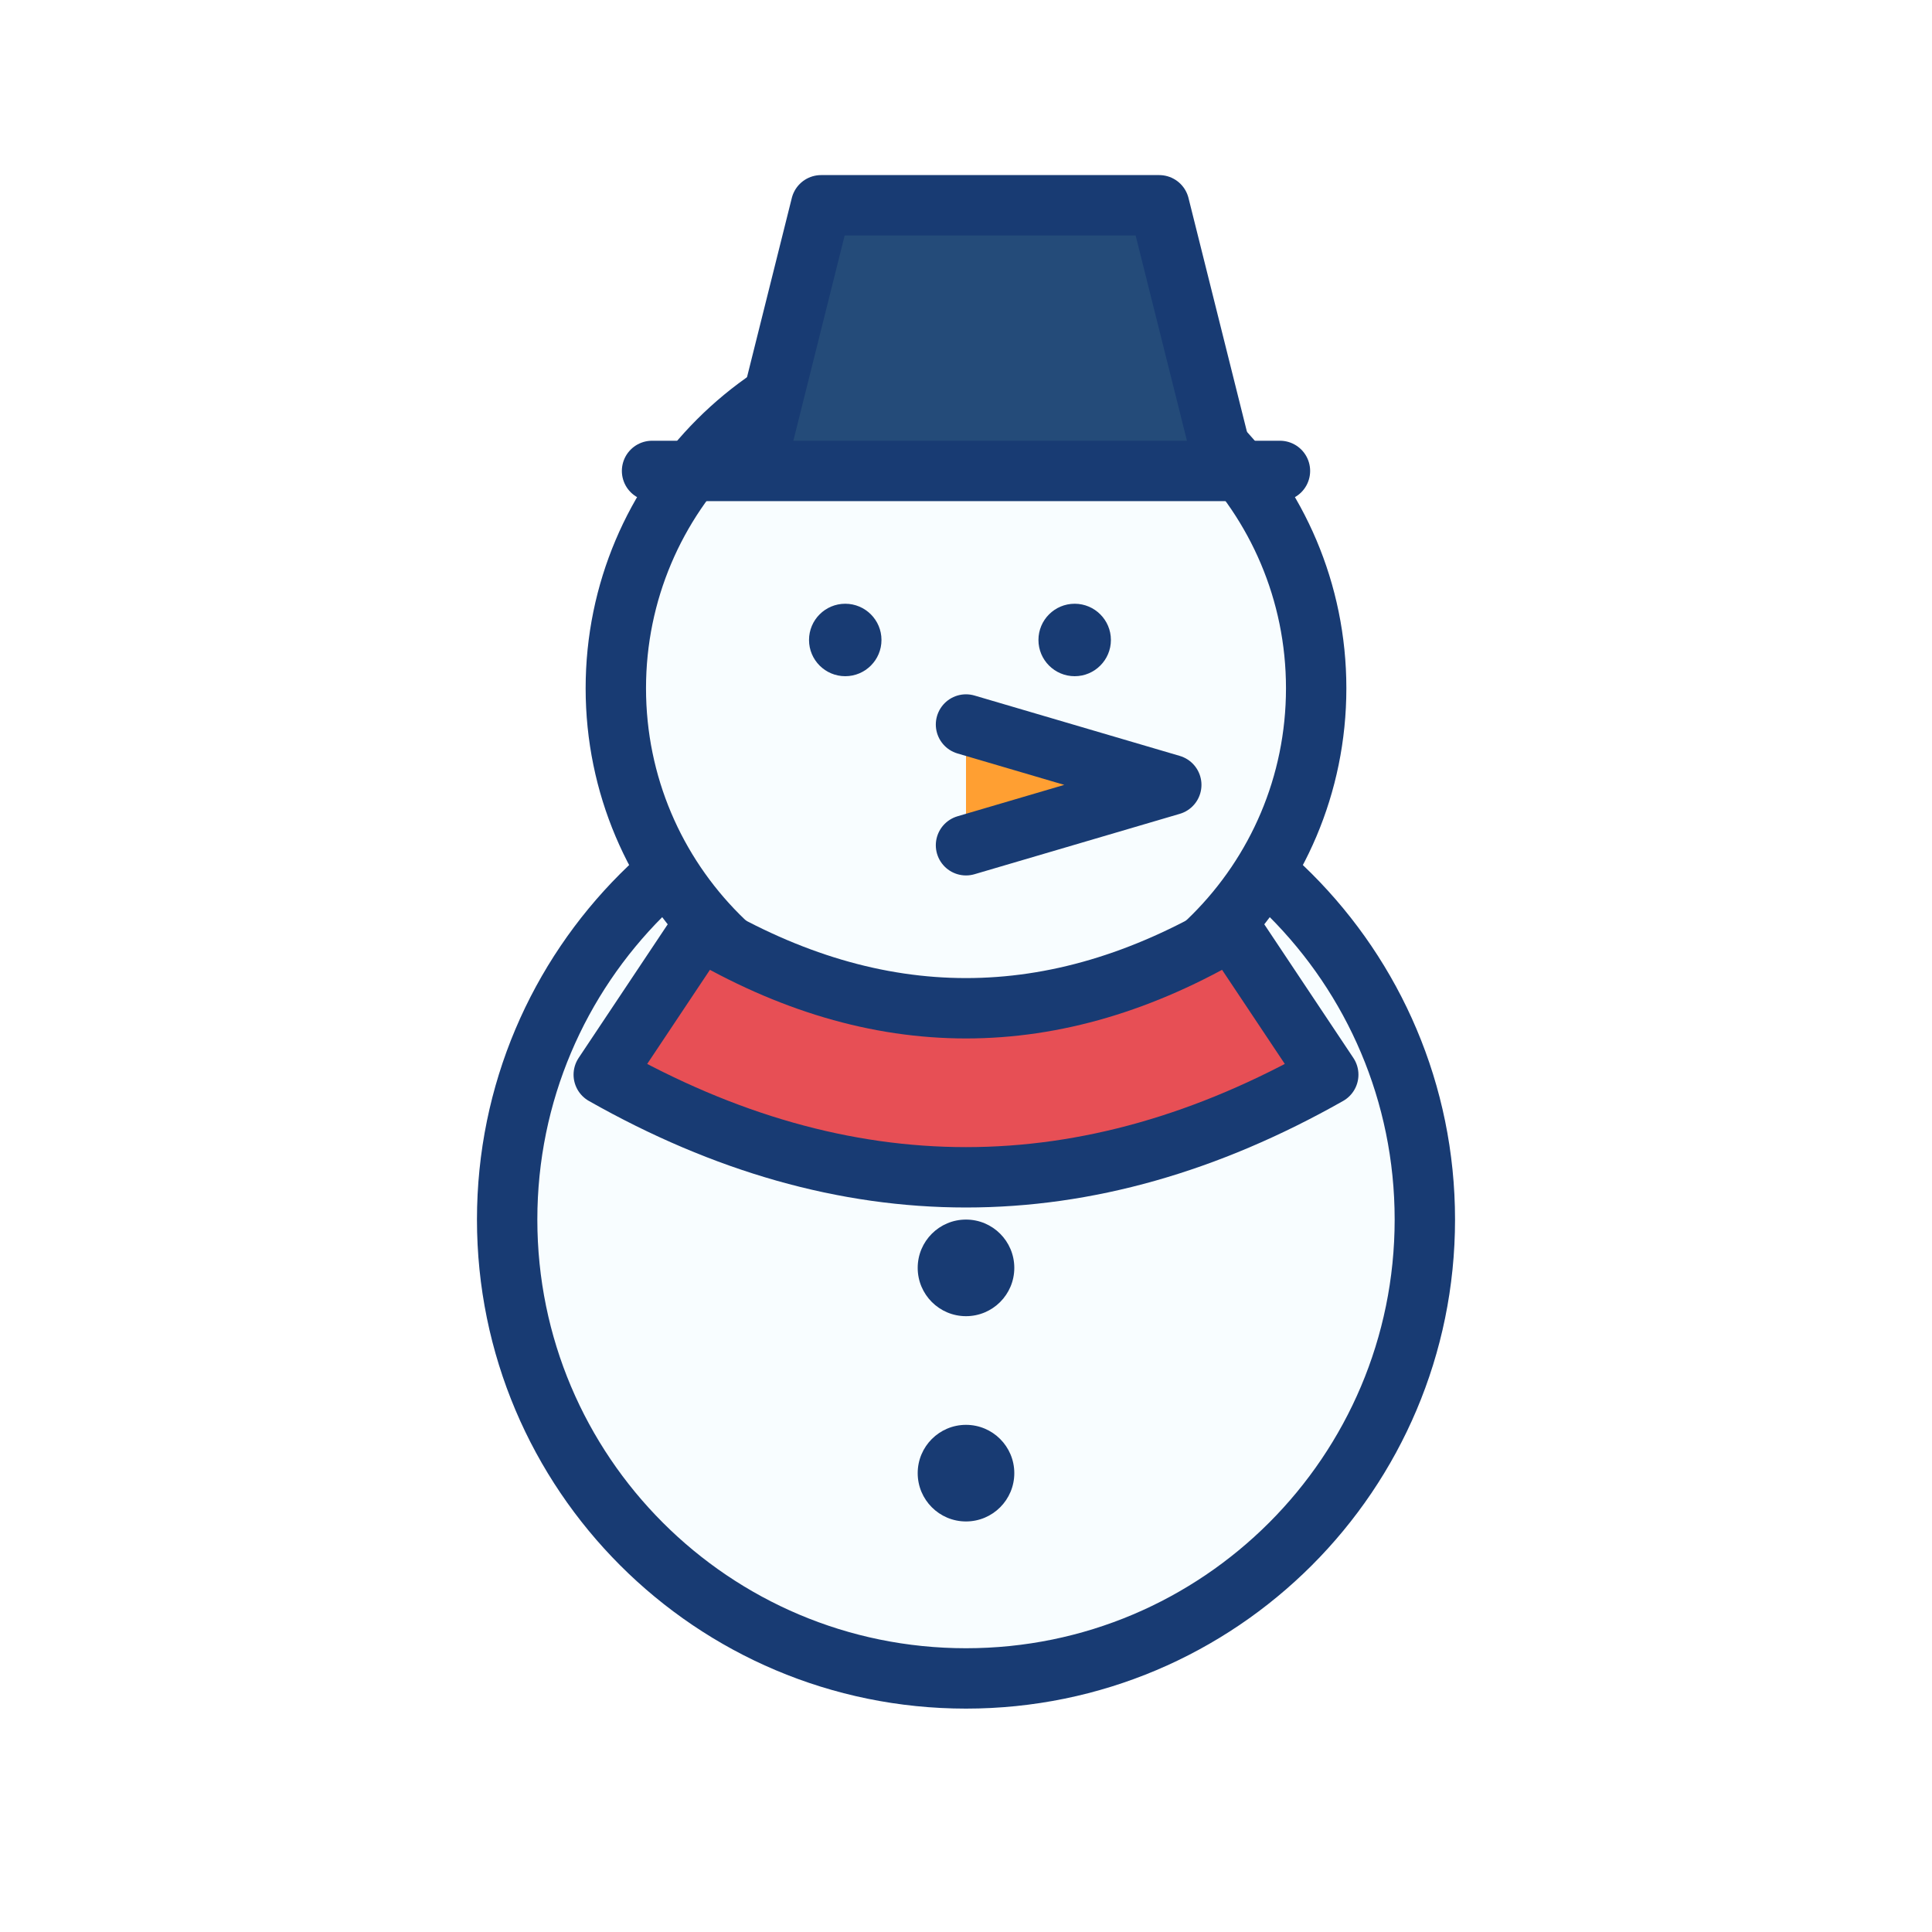
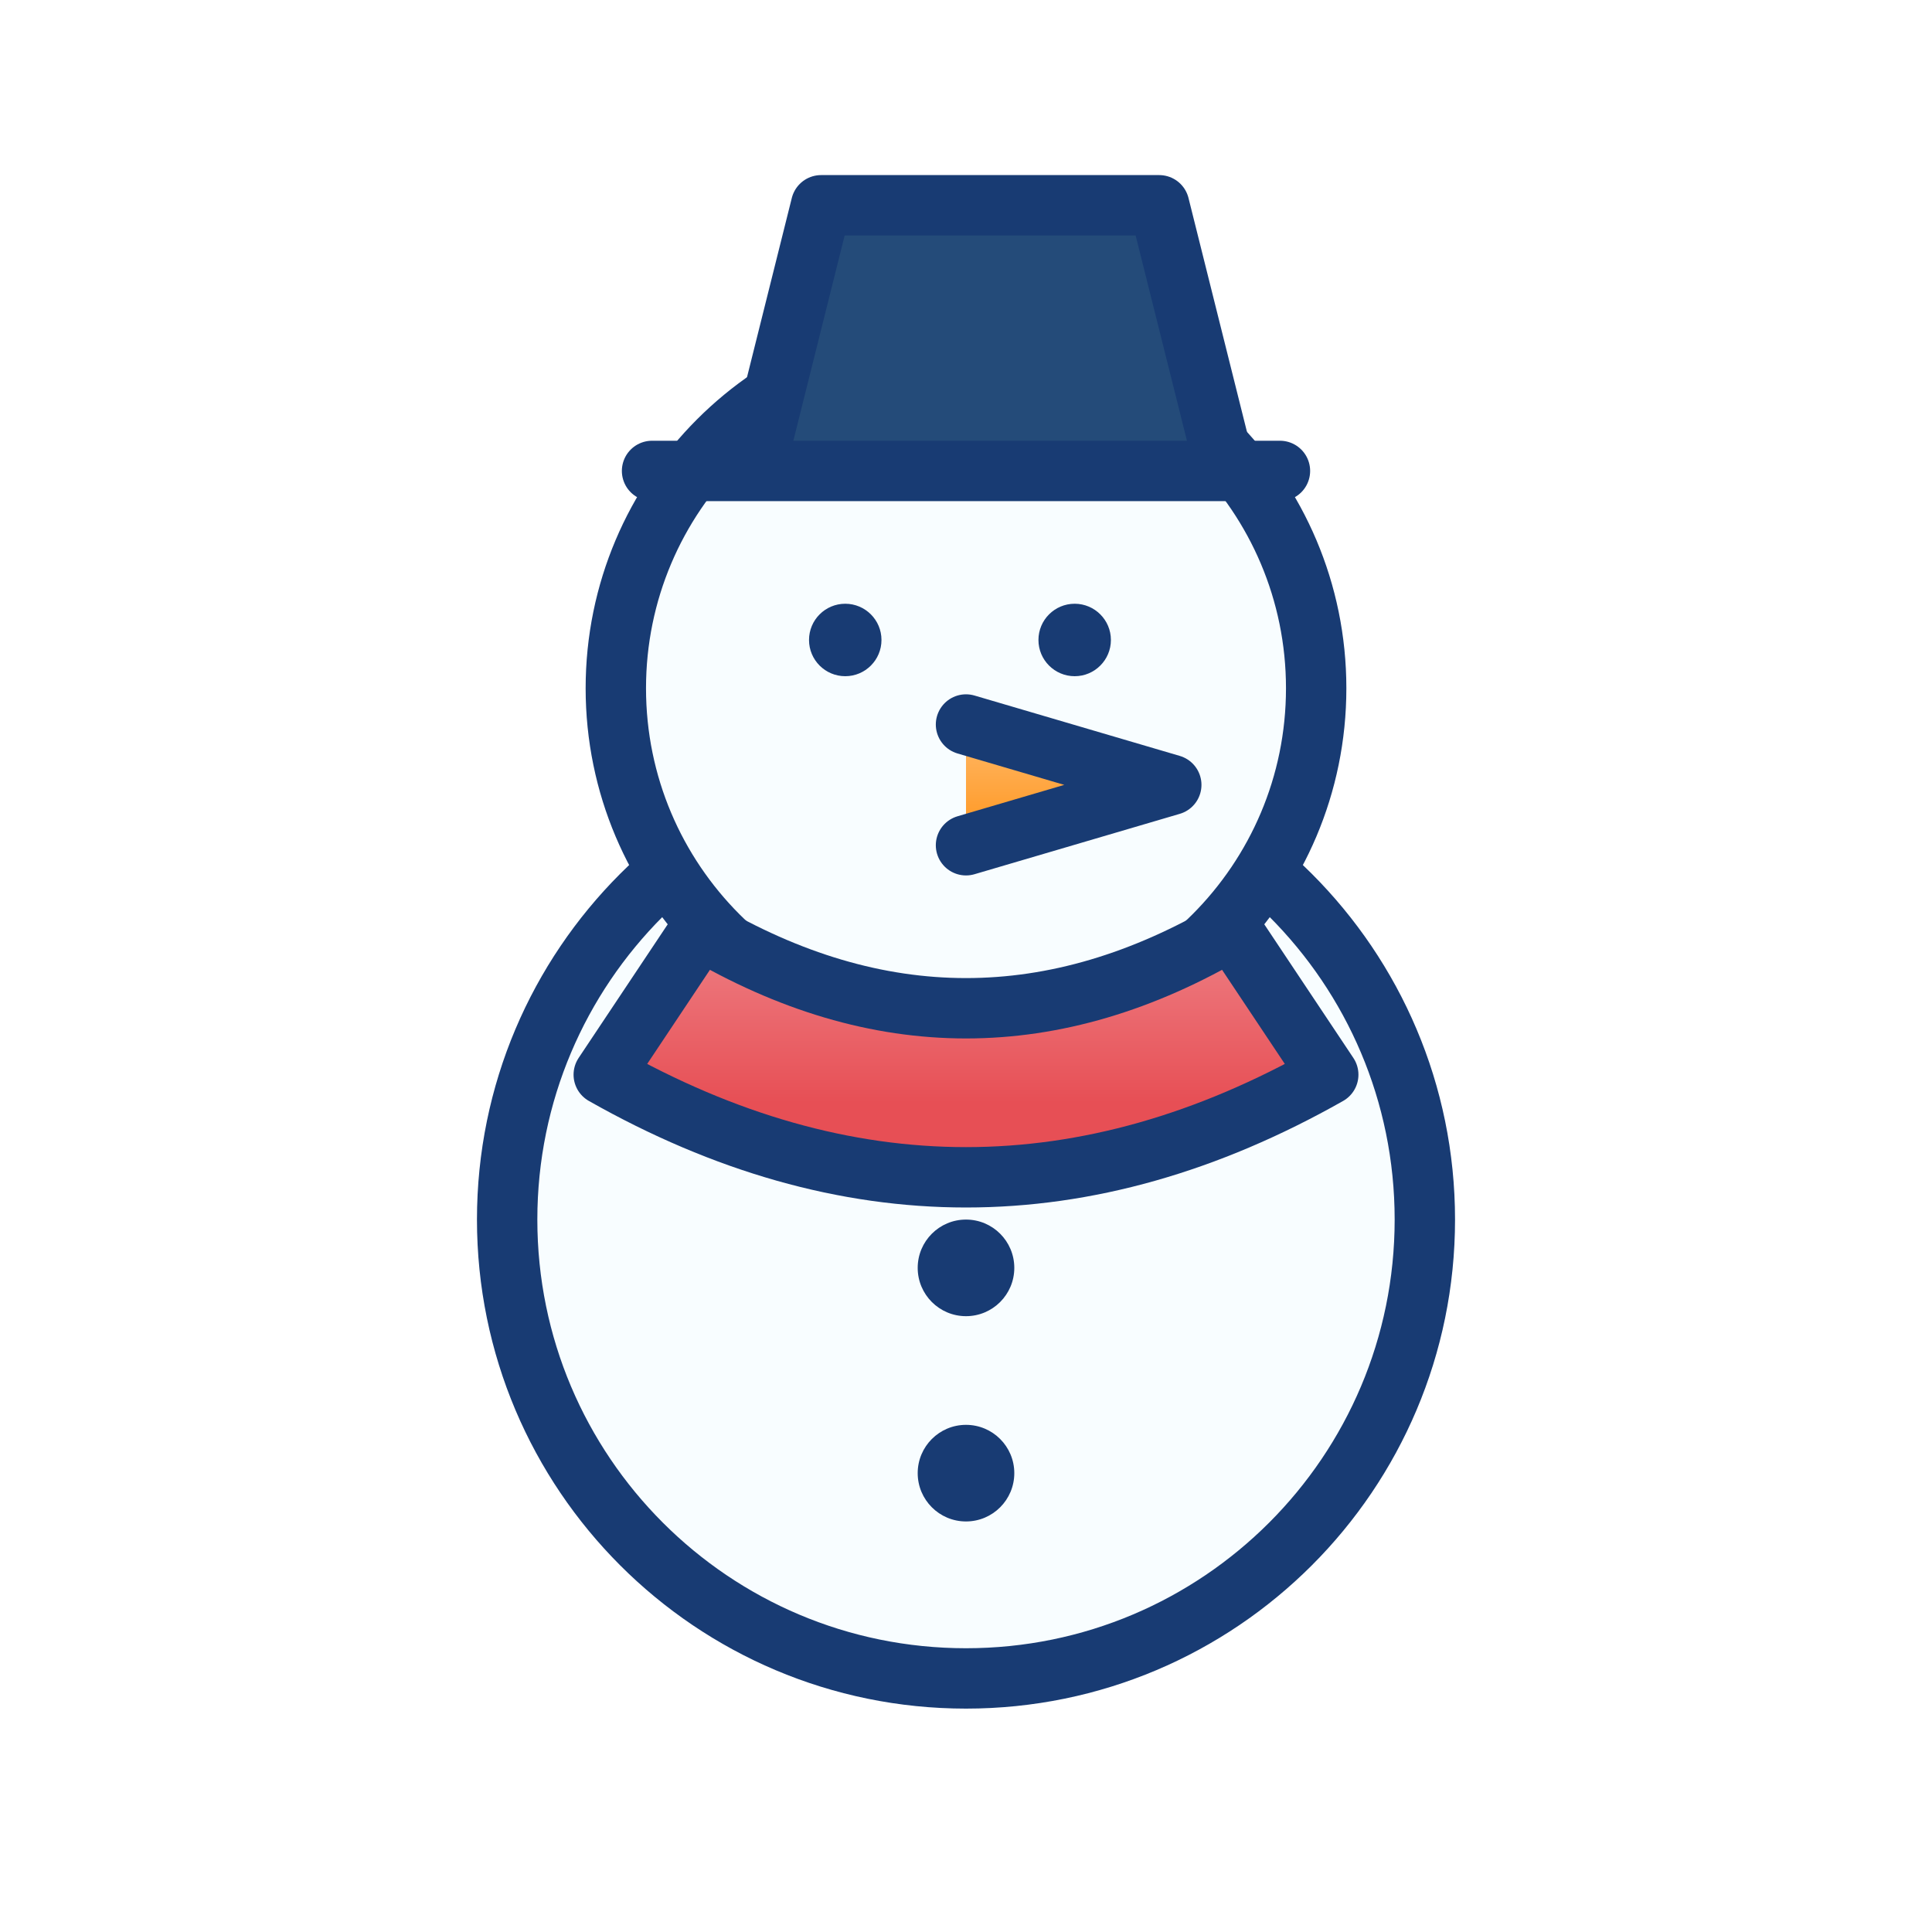
<svg xmlns="http://www.w3.org/2000/svg" viewBox="0 0 160 160">
+   <defs id="season-polish">
+     <linearGradient id="season-fill-0" x2="0" y2="1">
+       <stop stop-color="#ee8085" />
+       <stop offset=".7" stop-color="#e74f55" />
+     </linearGradient>
+     <linearGradient id="season-fill-1" x2="0" y2="1">
+       <stop stop-color="#ffba6b" />
+       <stop offset=".7" stop-color="#ff9f32" />
+     </linearGradient>
+   </defs>
  <g stroke="#183b73" stroke-width="5" stroke-linecap="round" stroke-linejoin="round">
    <circle cx="80" cy="101" r="38" fill="#f8fdff" />
    <circle cx="80" cy="57" r="29" fill="#f8fdff" />
    <path d="M54 39h52M63 37l5-20h28l5 20" fill="#244b79" />
-     <path d="M58 77q22 13 44 0l8 12q-30 17-60 0Z" fill="#e74f55" />
-     <path d="M80 60l17 5-17 5" fill="#ff9f32" />
+     <path d="M58 77q22 13 44 0l8 12q-30 17-60 0Z" fill="url(#season-fill-0)" />
+     <path d="M80 60l17 5-17 5" fill="url(#season-fill-1)" />
    <circle cx="70" cy="53" r="3" fill="#183b73" stroke="none" />
    <circle cx="89" cy="53" r="3" fill="#183b73" stroke="none" />
    <circle cx="80" cy="105" r="4" fill="#183b73" stroke="none" />
    <circle cx="80" cy="122" r="4" fill="#183b73" stroke="none" />
  </g>
</svg>
